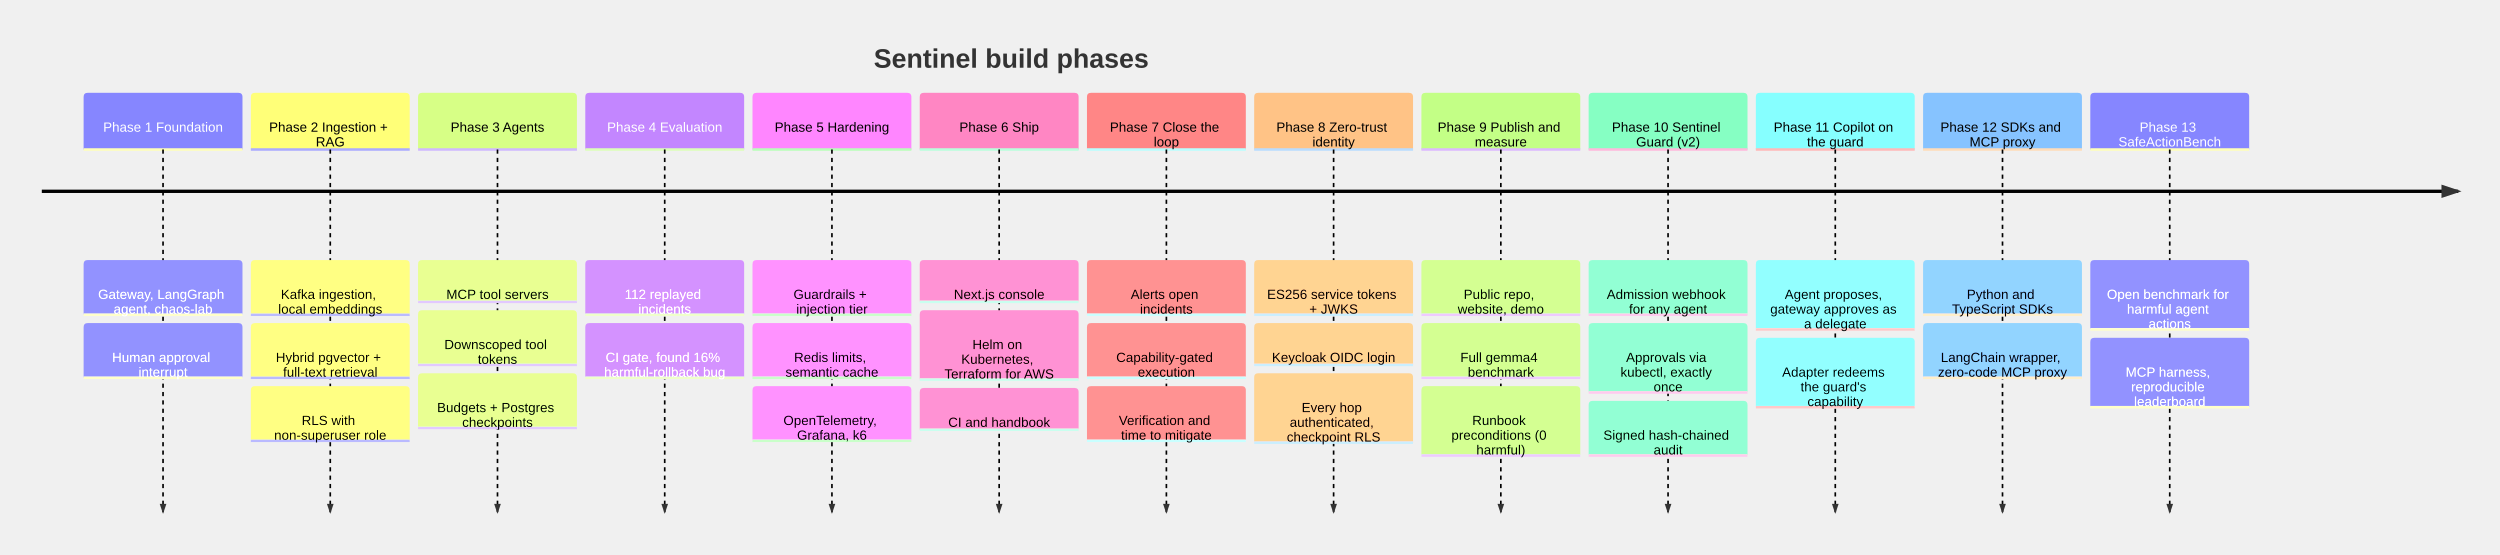
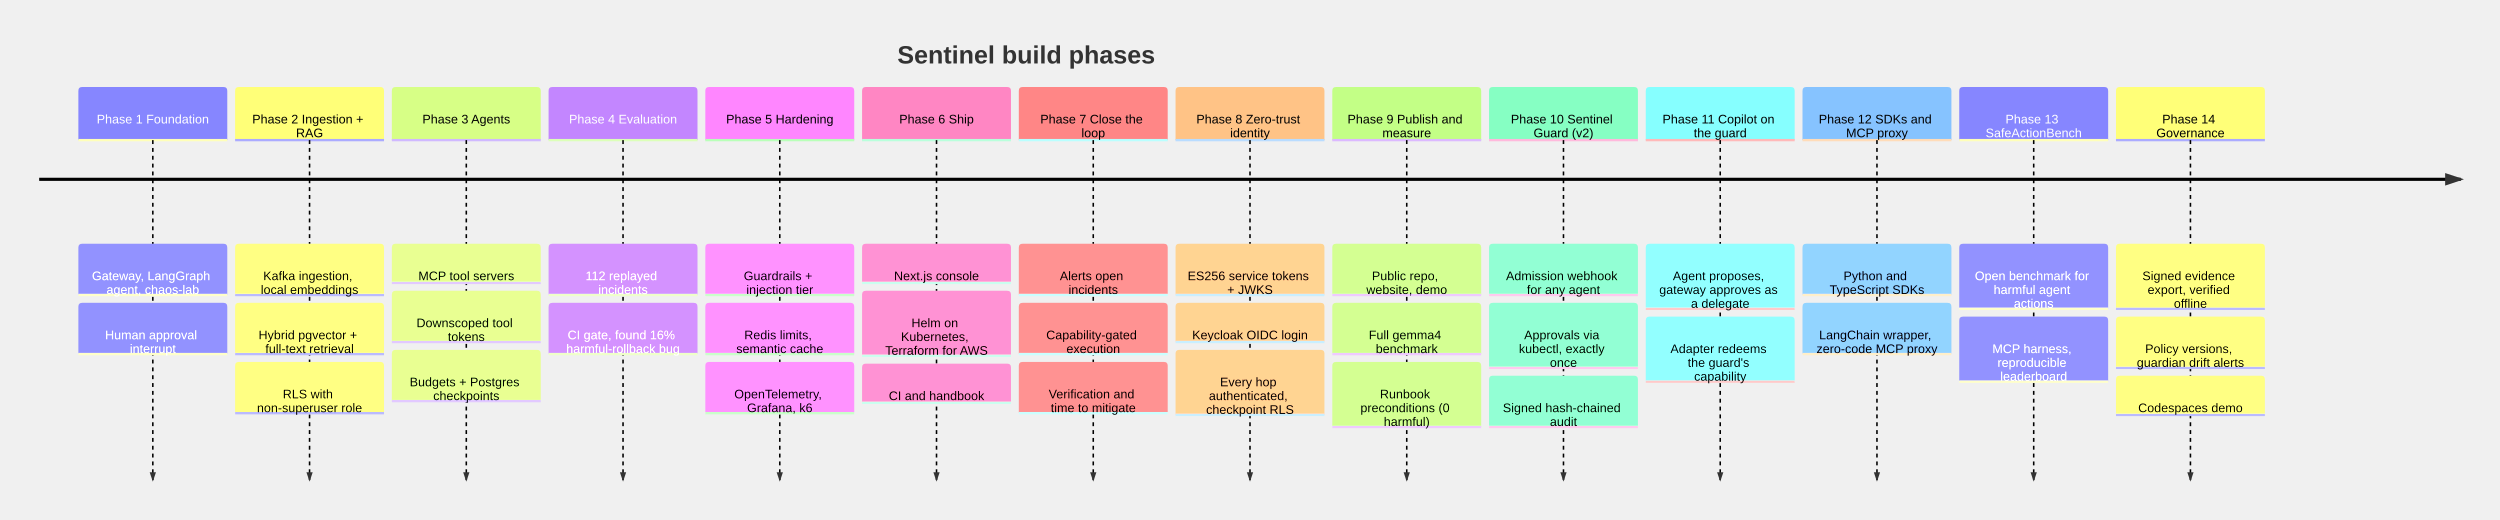
- <svg xmlns="http://www.w3.org/2000/svg" id="my-svg" width="100%" style="max-width: 2990px; background-color: white;" viewBox="100 -61 2990 662.6" role="graphics-document document" aria-roledescription="timeline">
+ <svg xmlns="http://www.w3.org/2000/svg" id="my-svg" width="100%" style="max-width: 3190px; background-color: white;" viewBox="100 -61 3190 662.6" role="graphics-document document" aria-roledescription="timeline">
  <style>#my-svg{font-family:"trebuchet ms",verdana,arial,sans-serif;font-size:16px;fill:#333;}@keyframes edge-animation-frame{from{stroke-dashoffset:0;}}@keyframes dash{to{stroke-dashoffset:0;}}#my-svg .edge-animation-slow{stroke-dasharray:9,5!important;stroke-dashoffset:900;animation:dash 50s linear infinite;stroke-linecap:round;}#my-svg .edge-animation-fast{stroke-dasharray:9,5!important;stroke-dashoffset:900;animation:dash 20s linear infinite;stroke-linecap:round;}#my-svg .error-icon{fill:#552222;}#my-svg .error-text{fill:#552222;stroke:#552222;}#my-svg .edge-thickness-normal{stroke-width:1px;}#my-svg .edge-thickness-thick{stroke-width:3.5px;}#my-svg .edge-pattern-solid{stroke-dasharray:0;}#my-svg .edge-thickness-invisible{stroke-width:0;fill:none;}#my-svg .edge-pattern-dashed{stroke-dasharray:3;}#my-svg .edge-pattern-dotted{stroke-dasharray:2;}#my-svg .marker{fill:#333333;stroke:#333333;}#my-svg .marker.cross{stroke:#333333;}#my-svg svg{font-family:"trebuchet ms",verdana,arial,sans-serif;font-size:16px;}#my-svg p{margin:0;}#my-svg .edge{stroke-width:3;}#my-svg .section--1 rect,#my-svg .section--1 path,#my-svg .section--1 circle,#my-svg .section--1 path{fill:hsl(240, 100%, 76.275%);}#my-svg .section--1 text{fill:#ffffff;}#my-svg .node-icon--1{font-size:40px;color:#ffffff;}#my-svg .section-edge--1{stroke:hsl(240, 100%, 76.275%);}#my-svg .edge-depth--1{stroke-width:17;}#my-svg .section--1 line{stroke:hsl(60, 100%, 86.275%);stroke-width:3;}#my-svg .lineWrapper line{stroke:#ffffff;}#my-svg .disabled,#my-svg .disabled circle,#my-svg .disabled text{fill:hsl(80, 100%, 96.275%);}#my-svg .disabled text{fill:#aaaa33;}#my-svg .section-0 rect,#my-svg .section-0 path,#my-svg .section-0 circle,#my-svg .section-0 path{fill:hsl(60, 100%, 73.529%);}#my-svg .section-0 text{fill:black;}#my-svg .node-icon-0{font-size:40px;color:black;}#my-svg .section-edge-0{stroke:hsl(60, 100%, 73.529%);}#my-svg .edge-depth-0{stroke-width:14;}#my-svg .section-0 line{stroke:hsl(240, 100%, 83.529%);stroke-width:3;}#my-svg .lineWrapper line{stroke:black;}#my-svg .disabled,#my-svg .disabled circle,#my-svg .disabled text{fill:hsl(80, 100%, 96.275%);}#my-svg .disabled text{fill:#aaaa33;}#my-svg .section-1 rect,#my-svg .section-1 path,#my-svg .section-1 circle,#my-svg .section-1 path{fill:hsl(80, 100%, 76.275%);}#my-svg .section-1 text{fill:black;}#my-svg .node-icon-1{font-size:40px;color:black;}#my-svg .section-edge-1{stroke:hsl(80, 100%, 76.275%);}#my-svg .edge-depth-1{stroke-width:11;}#my-svg .section-1 line{stroke:hsl(260, 100%, 86.275%);stroke-width:3;}#my-svg .lineWrapper line{stroke:black;}#my-svg .disabled,#my-svg .disabled circle,#my-svg .disabled text{fill:hsl(80, 100%, 96.275%);}#my-svg .disabled text{fill:#aaaa33;}#my-svg .section-2 rect,#my-svg .section-2 path,#my-svg .section-2 circle,#my-svg .section-2 path{fill:hsl(270, 100%, 76.275%);}#my-svg .section-2 text{fill:#ffffff;}#my-svg .node-icon-2{font-size:40px;color:#ffffff;}#my-svg .section-edge-2{stroke:hsl(270, 100%, 76.275%);}#my-svg .edge-depth-2{stroke-width:8;}#my-svg .section-2 line{stroke:hsl(90, 100%, 86.275%);stroke-width:3;}#my-svg .lineWrapper line{stroke:#ffffff;}#my-svg .disabled,#my-svg .disabled circle,#my-svg .disabled text{fill:hsl(80, 100%, 96.275%);}#my-svg .disabled text{fill:#aaaa33;}#my-svg .section-3 rect,#my-svg .section-3 path,#my-svg .section-3 circle,#my-svg .section-3 path{fill:hsl(300, 100%, 76.275%);}#my-svg .section-3 text{fill:black;}#my-svg .node-icon-3{font-size:40px;color:black;}#my-svg .section-edge-3{stroke:hsl(300, 100%, 76.275%);}#my-svg .edge-depth-3{stroke-width:5;}#my-svg .section-3 line{stroke:hsl(120, 100%, 86.275%);stroke-width:3;}#my-svg .lineWrapper line{stroke:black;}#my-svg .disabled,#my-svg .disabled circle,#my-svg .disabled text{fill:hsl(80, 100%, 96.275%);}#my-svg .disabled text{fill:#aaaa33;}#my-svg .section-4 rect,#my-svg .section-4 path,#my-svg .section-4 circle,#my-svg .section-4 path{fill:hsl(330, 100%, 76.275%);}#my-svg .section-4 text{fill:black;}#my-svg .node-icon-4{font-size:40px;color:black;}#my-svg .section-edge-4{stroke:hsl(330, 100%, 76.275%);}#my-svg .edge-depth-4{stroke-width:2;}#my-svg .section-4 line{stroke:hsl(150, 100%, 86.275%);stroke-width:3;}#my-svg .lineWrapper line{stroke:black;}#my-svg .disabled,#my-svg .disabled circle,#my-svg .disabled text{fill:hsl(80, 100%, 96.275%);}#my-svg .disabled text{fill:#aaaa33;}#my-svg .section-5 rect,#my-svg .section-5 path,#my-svg .section-5 circle,#my-svg .section-5 path{fill:hsl(0, 100%, 76.275%);}#my-svg .section-5 text{fill:black;}#my-svg .node-icon-5{font-size:40px;color:black;}#my-svg .section-edge-5{stroke:hsl(0, 100%, 76.275%);}#my-svg .edge-depth-5{stroke-width:-1;}#my-svg .section-5 line{stroke:hsl(180, 100%, 86.275%);stroke-width:3;}#my-svg .lineWrapper line{stroke:black;}#my-svg .disabled,#my-svg .disabled circle,#my-svg .disabled text{fill:hsl(80, 100%, 96.275%);}#my-svg .disabled text{fill:#aaaa33;}#my-svg .section-6 rect,#my-svg .section-6 path,#my-svg .section-6 circle,#my-svg .section-6 path{fill:hsl(30, 100%, 76.275%);}#my-svg .section-6 text{fill:black;}#my-svg .node-icon-6{font-size:40px;color:black;}#my-svg .section-edge-6{stroke:hsl(30, 100%, 76.275%);}#my-svg .edge-depth-6{stroke-width:-4;}#my-svg .section-6 line{stroke:hsl(210, 100%, 86.275%);stroke-width:3;}#my-svg .lineWrapper line{stroke:black;}#my-svg .disabled,#my-svg .disabled circle,#my-svg .disabled text{fill:hsl(80, 100%, 96.275%);}#my-svg .disabled text{fill:#aaaa33;}#my-svg .section-7 rect,#my-svg .section-7 path,#my-svg .section-7 circle,#my-svg .section-7 path{fill:hsl(90, 100%, 76.275%);}#my-svg .section-7 text{fill:black;}#my-svg .node-icon-7{font-size:40px;color:black;}#my-svg .section-edge-7{stroke:hsl(90, 100%, 76.275%);}#my-svg .edge-depth-7{stroke-width:-7;}#my-svg .section-7 line{stroke:hsl(270, 100%, 86.275%);stroke-width:3;}#my-svg .lineWrapper line{stroke:black;}#my-svg .disabled,#my-svg .disabled circle,#my-svg .disabled text{fill:hsl(80, 100%, 96.275%);}#my-svg .disabled text{fill:#aaaa33;}#my-svg .section-8 rect,#my-svg .section-8 path,#my-svg .section-8 circle,#my-svg .section-8 path{fill:hsl(150, 100%, 76.275%);}#my-svg .section-8 text{fill:black;}#my-svg .node-icon-8{font-size:40px;color:black;}#my-svg .section-edge-8{stroke:hsl(150, 100%, 76.275%);}#my-svg .edge-depth-8{stroke-width:-10;}#my-svg .section-8 line{stroke:hsl(330, 100%, 86.275%);stroke-width:3;}#my-svg .lineWrapper line{stroke:black;}#my-svg .disabled,#my-svg .disabled circle,#my-svg .disabled text{fill:hsl(80, 100%, 96.275%);}#my-svg .disabled text{fill:#aaaa33;}#my-svg .section-9 rect,#my-svg .section-9 path,#my-svg .section-9 circle,#my-svg .section-9 path{fill:hsl(180, 100%, 76.275%);}#my-svg .section-9 text{fill:black;}#my-svg .node-icon-9{font-size:40px;color:black;}#my-svg .section-edge-9{stroke:hsl(180, 100%, 76.275%);}#my-svg .edge-depth-9{stroke-width:-13;}#my-svg .section-9 line{stroke:hsl(0, 100%, 86.275%);stroke-width:3;}#my-svg .lineWrapper line{stroke:black;}#my-svg .disabled,#my-svg .disabled circle,#my-svg .disabled text{fill:hsl(80, 100%, 96.275%);}#my-svg .disabled text{fill:#aaaa33;}#my-svg .section-10 rect,#my-svg .section-10 path,#my-svg .section-10 circle,#my-svg .section-10 path{fill:hsl(210, 100%, 76.275%);}#my-svg .section-10 text{fill:black;}#my-svg .node-icon-10{font-size:40px;color:black;}#my-svg .section-edge-10{stroke:hsl(210, 100%, 76.275%);}#my-svg .edge-depth-10{stroke-width:-16;}#my-svg .section-10 line{stroke:hsl(30, 100%, 86.275%);stroke-width:3;}#my-svg .lineWrapper line{stroke:black;}#my-svg .disabled,#my-svg .disabled circle,#my-svg .disabled text{fill:hsl(80, 100%, 96.275%);}#my-svg .disabled text{fill:#aaaa33;}#my-svg .section-root rect,#my-svg .section-root path,#my-svg .section-root circle{fill:hsl(240, 100%, 46.275%);}#my-svg .section-root text{fill:#ffffff;}#my-svg .icon-container{height:100%;display:flex;justify-content:center;align-items:center;}#my-svg .edge{fill:none;}#my-svg .eventWrapper{filter:brightness(120%);}#my-svg .node .neo-node{stroke:#9370DB;}#my-svg [data-look="neo"].node rect,#my-svg [data-look="neo"].cluster rect,#my-svg [data-look="neo"].node polygon{stroke:#9370DB;filter:drop-shadow(1px 2px 2px rgba(185, 185, 185, 1));}#my-svg [data-look="neo"].swimlane.cluster rect{filter:none;}#my-svg [data-look="neo"].node path{stroke:#9370DB;stroke-width:1px;}#my-svg [data-look="neo"].node .outer-path{filter:drop-shadow(1px 2px 2px rgba(185, 185, 185, 1));}#my-svg [data-look="neo"].node .neo-line path{stroke:#9370DB;filter:none;}#my-svg [data-look="neo"].node circle{stroke:#9370DB;filter:drop-shadow(1px 2px 2px rgba(185, 185, 185, 1));}#my-svg [data-look="neo"].node circle .state-start{fill:#000000;}#my-svg [data-look="neo"].icon-shape .icon{fill:#9370DB;filter:drop-shadow(1px 2px 2px rgba(185, 185, 185, 1));}#my-svg [data-look="neo"].icon-shape .icon-neo path{stroke:#9370DB;filter:drop-shadow(1px 2px 2px rgba(185, 185, 185, 1));}#my-svg :root{--mermaid-font-family:"trebuchet ms",verdana,arial,sans-serif;}</style>
  <g />
  <g />
  <defs>
    <marker id="my-svg-arrowhead" refX="5" refY="2" markerWidth="6" markerHeight="4" orient="auto">
      <path d="M 0,0 V 4 L6,2 Z" />
    </marker>
  </defs>
  <g class="taskWrapper" transform="translate(200, 50)">
    <g class="timeline-node section--1">
      <g>
        <path id="my-svg-node-0" class="node-bkg node-undefined" d="M0 62.8 v-57.8 q0,-5,5,-5 h180 q5,0,5,5 v62.8 H0 Z" />
        <line class="node-line--1" x1="0" y1="67.8" x2="190" y2="67.8" />
      </g>
      <g transform="translate(95, 10)">
        <text dy="1em" alignment-baseline="middle" dominant-baseline="middle" text-anchor="middle">
          <tspan x="0" dy="1em">Phase   1   Foundation</tspan>
        </text>
      </g>
    </g>
  </g>
  <g class="lineWrapper">
    <line x1="295" y1="117.8" x2="295" y2="551.6" stroke-width="2" stroke="black" marker-end="url(#my-svg-arrowhead)" stroke-dasharray="5,5" />
  </g>
  <g class="eventWrapper" transform="translate(200, 250)">
    <g class="timeline-node section--1">
      <g>
        <path id="my-svg-node-1" class="node-bkg node-undefined" d="M0 60.4 v-55.4 q0,-5,5,-5 h180 q5,0,5,5 v60.4 H0 Z" />
        <line class="node-line--1" x1="0" y1="65.4" x2="190" y2="65.4" />
      </g>
      <g transform="translate(95, 10)">
        <text dy="1em" alignment-baseline="middle" dominant-baseline="middle" text-anchor="middle">
          <tspan x="0" dy="1em">Gateway,   LangGraph</tspan>
          <tspan x="0" dy="1.1em">agent,   chaos-lab</tspan>
        </text>
      </g>
    </g>
  </g>
  <g class="eventWrapper" transform="translate(200, 325.4)">
    <g class="timeline-node section--1">
      <g>
        <path id="my-svg-node-2" class="node-bkg node-undefined" d="M0 60.4 v-55.4 q0,-5,5,-5 h180 q5,0,5,5 v60.4 H0 Z" />
        <line class="node-line--1" x1="0" y1="65.4" x2="190" y2="65.4" />
      </g>
      <g transform="translate(95, 10)">
        <text dy="1em" alignment-baseline="middle" dominant-baseline="middle" text-anchor="middle">
          <tspan x="0" dy="1em">Human   approval</tspan>
          <tspan x="0" dy="1.1em">interrupt</tspan>
        </text>
      </g>
    </g>
  </g>
  <g class="taskWrapper" transform="translate(400, 50)">
    <g class="timeline-node section-0">
      <g>
        <path id="my-svg-node-3" class="node-bkg node-undefined" d="M0 62.8 v-57.8 q0,-5,5,-5 h180 q5,0,5,5 v62.8 H0 Z" />
        <line class="node-line-0" x1="0" y1="67.8" x2="190" y2="67.8" />
      </g>
      <g transform="translate(95, 10)">
        <text dy="1em" alignment-baseline="middle" dominant-baseline="middle" text-anchor="middle">
          <tspan x="0" dy="1em">Phase   2   Ingestion   +</tspan>
          <tspan x="0" dy="1.1em">RAG</tspan>
        </text>
      </g>
    </g>
  </g>
  <g class="lineWrapper">
    <line x1="495" y1="117.8" x2="495" y2="551.6" stroke-width="2" stroke="black" marker-end="url(#my-svg-arrowhead)" stroke-dasharray="5,5" />
  </g>
  <g class="eventWrapper" transform="translate(400, 250)">
    <g class="timeline-node section-0">
      <g>
        <path id="my-svg-node-4" class="node-bkg node-undefined" d="M0 60.4 v-55.4 q0,-5,5,-5 h180 q5,0,5,5 v60.4 H0 Z" />
        <line class="node-line-0" x1="0" y1="65.4" x2="190" y2="65.4" />
      </g>
      <g transform="translate(95, 10)">
        <text dy="1em" alignment-baseline="middle" dominant-baseline="middle" text-anchor="middle">
          <tspan x="0" dy="1em">Kafka   ingestion,</tspan>
          <tspan x="0" dy="1.1em">local   embeddings</tspan>
        </text>
      </g>
    </g>
  </g>
  <g class="eventWrapper" transform="translate(400, 325.4)">
    <g class="timeline-node section-0">
      <g>
        <path id="my-svg-node-5" class="node-bkg node-undefined" d="M0 60.4 v-55.4 q0,-5,5,-5 h180 q5,0,5,5 v60.4 H0 Z" />
        <line class="node-line-0" x1="0" y1="65.4" x2="190" y2="65.4" />
      </g>
      <g transform="translate(95, 10)">
        <text dy="1em" alignment-baseline="middle" dominant-baseline="middle" text-anchor="middle">
          <tspan x="0" dy="1em">Hybrid   pgvector   +</tspan>
          <tspan x="0" dy="1.1em">full-text   retrieval</tspan>
        </text>
      </g>
    </g>
  </g>
  <g class="eventWrapper" transform="translate(400, 400.8)">
    <g class="timeline-node section-0">
      <g>
        <path id="my-svg-node-6" class="node-bkg node-undefined" d="M0 60.4 v-55.4 q0,-5,5,-5 h180 q5,0,5,5 v60.4 H0 Z" />
        <line class="node-line-0" x1="0" y1="65.4" x2="190" y2="65.4" />
      </g>
      <g transform="translate(95, 10)">
        <text dy="1em" alignment-baseline="middle" dominant-baseline="middle" text-anchor="middle">
          <tspan x="0" dy="1em">RLS   with</tspan>
          <tspan x="0" dy="1.1em">non-superuser   role</tspan>
        </text>
      </g>
    </g>
  </g>
  <g class="taskWrapper" transform="translate(600, 50)">
    <g class="timeline-node section-1">
      <g>
        <path id="my-svg-node-7" class="node-bkg node-undefined" d="M0 62.8 v-57.8 q0,-5,5,-5 h180 q5,0,5,5 v62.8 H0 Z" />
        <line class="node-line-1" x1="0" y1="67.8" x2="190" y2="67.8" />
      </g>
      <g transform="translate(95, 10)">
        <text dy="1em" alignment-baseline="middle" dominant-baseline="middle" text-anchor="middle">
          <tspan x="0" dy="1em">Phase   3   Agents</tspan>
        </text>
      </g>
    </g>
  </g>
  <g class="lineWrapper">
    <line x1="695" y1="117.8" x2="695" y2="551.6" stroke-width="2" stroke="black" marker-end="url(#my-svg-arrowhead)" stroke-dasharray="5,5" />
  </g>
  <g class="eventWrapper" transform="translate(600, 250)">
    <g class="timeline-node section-1">
      <g>
        <path id="my-svg-node-8" class="node-bkg node-undefined" d="M0 45 v-40 q0,-5,5,-5 h180 q5,0,5,5 v45 H0 Z" />
        <line class="node-line-1" x1="0" y1="50" x2="190" y2="50" />
      </g>
      <g transform="translate(95, 10)">
        <text dy="1em" alignment-baseline="middle" dominant-baseline="middle" text-anchor="middle">
          <tspan x="0" dy="1em">MCP   tool   servers</tspan>
        </text>
      </g>
    </g>
  </g>
  <g class="eventWrapper" transform="translate(600, 310)">
    <g class="timeline-node section-1">
      <g>
        <path id="my-svg-node-9" class="node-bkg node-undefined" d="M0 60.4 v-55.4 q0,-5,5,-5 h180 q5,0,5,5 v60.4 H0 Z" />
        <line class="node-line-1" x1="0" y1="65.4" x2="190" y2="65.4" />
      </g>
      <g transform="translate(95, 10)">
        <text dy="1em" alignment-baseline="middle" dominant-baseline="middle" text-anchor="middle">
          <tspan x="0" dy="1em">Downscoped   tool</tspan>
          <tspan x="0" dy="1.1em">tokens</tspan>
        </text>
      </g>
    </g>
  </g>
  <g class="eventWrapper" transform="translate(600, 385.4)">
    <g class="timeline-node section-1">
      <g>
        <path id="my-svg-node-10" class="node-bkg node-undefined" d="M0 60.4 v-55.4 q0,-5,5,-5 h180 q5,0,5,5 v60.4 H0 Z" />
        <line class="node-line-1" x1="0" y1="65.4" x2="190" y2="65.4" />
      </g>
      <g transform="translate(95, 10)">
        <text dy="1em" alignment-baseline="middle" dominant-baseline="middle" text-anchor="middle">
          <tspan x="0" dy="1em">Budgets   +   Postgres</tspan>
          <tspan x="0" dy="1.1em">checkpoints</tspan>
        </text>
      </g>
    </g>
  </g>
  <g class="taskWrapper" transform="translate(800, 50)">
    <g class="timeline-node section-2">
      <g>
        <path id="my-svg-node-11" class="node-bkg node-undefined" d="M0 62.8 v-57.8 q0,-5,5,-5 h180 q5,0,5,5 v62.8 H0 Z" />
        <line class="node-line-2" x1="0" y1="67.8" x2="190" y2="67.8" />
      </g>
      <g transform="translate(95, 10)">
        <text dy="1em" alignment-baseline="middle" dominant-baseline="middle" text-anchor="middle">
          <tspan x="0" dy="1em">Phase   4   Evaluation</tspan>
        </text>
      </g>
    </g>
  </g>
  <g class="lineWrapper">
    <line x1="895" y1="117.8" x2="895" y2="551.6" stroke-width="2" stroke="black" marker-end="url(#my-svg-arrowhead)" stroke-dasharray="5,5" />
  </g>
  <g class="eventWrapper" transform="translate(800, 250)">
    <g class="timeline-node section-2">
      <g>
        <path id="my-svg-node-12" class="node-bkg node-undefined" d="M0 60.4 v-55.4 q0,-5,5,-5 h180 q5,0,5,5 v60.4 H0 Z" />
        <line class="node-line-2" x1="0" y1="65.4" x2="190" y2="65.4" />
      </g>
      <g transform="translate(95, 10)">
        <text dy="1em" alignment-baseline="middle" dominant-baseline="middle" text-anchor="middle">
          <tspan x="0" dy="1em">112   replayed</tspan>
          <tspan x="0" dy="1.1em">incidents</tspan>
        </text>
      </g>
    </g>
  </g>
  <g class="eventWrapper" transform="translate(800, 325.4)">
    <g class="timeline-node section-2">
      <g>
        <path id="my-svg-node-13" class="node-bkg node-undefined" d="M0 60.4 v-55.4 q0,-5,5,-5 h180 q5,0,5,5 v60.4 H0 Z" />
        <line class="node-line-2" x1="0" y1="65.4" x2="190" y2="65.4" />
      </g>
      <g transform="translate(95, 10)">
        <text dy="1em" alignment-baseline="middle" dominant-baseline="middle" text-anchor="middle">
          <tspan x="0" dy="1em">CI   gate,   found   16%</tspan>
          <tspan x="0" dy="1.1em">harmful-rollback   bug</tspan>
        </text>
      </g>
    </g>
  </g>
  <g class="taskWrapper" transform="translate(1000, 50)">
    <g class="timeline-node section-3">
      <g>
        <path id="my-svg-node-14" class="node-bkg node-undefined" d="M0 62.8 v-57.8 q0,-5,5,-5 h180 q5,0,5,5 v62.8 H0 Z" />
        <line class="node-line-3" x1="0" y1="67.8" x2="190" y2="67.8" />
      </g>
      <g transform="translate(95, 10)">
        <text dy="1em" alignment-baseline="middle" dominant-baseline="middle" text-anchor="middle">
          <tspan x="0" dy="1em">Phase   5   Hardening</tspan>
        </text>
      </g>
    </g>
  </g>
  <g class="lineWrapper">
    <line x1="1095" y1="117.8" x2="1095" y2="551.6" stroke-width="2" stroke="black" marker-end="url(#my-svg-arrowhead)" stroke-dasharray="5,5" />
  </g>
  <g class="eventWrapper" transform="translate(1000, 250)">
    <g class="timeline-node section-3">
      <g>
        <path id="my-svg-node-15" class="node-bkg node-undefined" d="M0 60.4 v-55.4 q0,-5,5,-5 h180 q5,0,5,5 v60.4 H0 Z" />
        <line class="node-line-3" x1="0" y1="65.4" x2="190" y2="65.4" />
      </g>
      <g transform="translate(95, 10)">
        <text dy="1em" alignment-baseline="middle" dominant-baseline="middle" text-anchor="middle">
          <tspan x="0" dy="1em">Guardrails   +</tspan>
          <tspan x="0" dy="1.1em">injection   tier</tspan>
        </text>
      </g>
    </g>
  </g>
  <g class="eventWrapper" transform="translate(1000, 325.4)">
    <g class="timeline-node section-3">
      <g>
        <path id="my-svg-node-16" class="node-bkg node-undefined" d="M0 60.4 v-55.4 q0,-5,5,-5 h180 q5,0,5,5 v60.4 H0 Z" />
        <line class="node-line-3" x1="0" y1="65.4" x2="190" y2="65.4" />
      </g>
      <g transform="translate(95, 10)">
        <text dy="1em" alignment-baseline="middle" dominant-baseline="middle" text-anchor="middle">
          <tspan x="0" dy="1em">Redis   limits,</tspan>
          <tspan x="0" dy="1.1em">semantic   cache</tspan>
        </text>
      </g>
    </g>
  </g>
  <g class="eventWrapper" transform="translate(1000, 400.8)">
    <g class="timeline-node section-3">
      <g>
        <path id="my-svg-node-17" class="node-bkg node-undefined" d="M0 60.4 v-55.4 q0,-5,5,-5 h180 q5,0,5,5 v60.4 H0 Z" />
        <line class="node-line-3" x1="0" y1="65.4" x2="190" y2="65.4" />
      </g>
      <g transform="translate(95, 10)">
        <text dy="1em" alignment-baseline="middle" dominant-baseline="middle" text-anchor="middle">
          <tspan x="0" dy="1em">OpenTelemetry,</tspan>
          <tspan x="0" dy="1.1em">Grafana,   k6</tspan>
        </text>
      </g>
    </g>
  </g>
  <g class="taskWrapper" transform="translate(1200, 50)">
    <g class="timeline-node section-4">
      <g>
        <path id="my-svg-node-18" class="node-bkg node-undefined" d="M0 62.8 v-57.8 q0,-5,5,-5 h180 q5,0,5,5 v62.8 H0 Z" />
        <line class="node-line-4" x1="0" y1="67.8" x2="190" y2="67.8" />
      </g>
      <g transform="translate(95, 10)">
        <text dy="1em" alignment-baseline="middle" dominant-baseline="middle" text-anchor="middle">
          <tspan x="0" dy="1em">Phase   6   Ship</tspan>
        </text>
      </g>
    </g>
  </g>
  <g class="lineWrapper">
    <line x1="1295" y1="117.8" x2="1295" y2="551.6" stroke-width="2" stroke="black" marker-end="url(#my-svg-arrowhead)" stroke-dasharray="5,5" />
  </g>
  <g class="eventWrapper" transform="translate(1200, 250)">
    <g class="timeline-node section-4">
      <g>
        <path id="my-svg-node-19" class="node-bkg node-undefined" d="M0 45 v-40 q0,-5,5,-5 h180 q5,0,5,5 v45 H0 Z" />
        <line class="node-line-4" x1="0" y1="50" x2="190" y2="50" />
      </g>
      <g transform="translate(95, 10)">
        <text dy="1em" alignment-baseline="middle" dominant-baseline="middle" text-anchor="middle">
          <tspan x="0" dy="1em">Next.js   console</tspan>
        </text>
      </g>
    </g>
  </g>
  <g class="eventWrapper" transform="translate(1200, 310)">
    <g class="timeline-node section-4">
      <g>
        <path id="my-svg-node-20" class="node-bkg node-undefined" d="M0 78 v-73 q0,-5,5,-5 h180 q5,0,5,5 v78 H0 Z" />
        <line class="node-line-4" x1="0" y1="83" x2="190" y2="83" />
      </g>
      <g transform="translate(95, 10)">
        <text dy="1em" alignment-baseline="middle" dominant-baseline="middle" text-anchor="middle">
          <tspan x="0" dy="1em">Helm   on</tspan>
          <tspan x="0" dy="1.1em">Kubernetes,</tspan>
          <tspan x="0" dy="1.1em">Terraform   for   AWS</tspan>
        </text>
      </g>
    </g>
  </g>
  <g class="eventWrapper" transform="translate(1200, 403)">
    <g class="timeline-node section-4">
      <g>
        <path id="my-svg-node-21" class="node-bkg node-undefined" d="M0 45 v-40 q0,-5,5,-5 h180 q5,0,5,5 v45 H0 Z" />
        <line class="node-line-4" x1="0" y1="50" x2="190" y2="50" />
      </g>
      <g transform="translate(95, 10)">
        <text dy="1em" alignment-baseline="middle" dominant-baseline="middle" text-anchor="middle">
          <tspan x="0" dy="1em">CI   and   handbook</tspan>
        </text>
      </g>
    </g>
  </g>
  <g class="taskWrapper" transform="translate(1400, 50)">
    <g class="timeline-node section-5">
      <g>
        <path id="my-svg-node-22" class="node-bkg node-undefined" d="M0 62.8 v-57.8 q0,-5,5,-5 h180 q5,0,5,5 v62.8 H0 Z" />
        <line class="node-line-5" x1="0" y1="67.8" x2="190" y2="67.8" />
      </g>
      <g transform="translate(95, 10)">
        <text dy="1em" alignment-baseline="middle" dominant-baseline="middle" text-anchor="middle">
          <tspan x="0" dy="1em">Phase   7   Close   the</tspan>
          <tspan x="0" dy="1.1em">loop</tspan>
        </text>
      </g>
    </g>
  </g>
  <g class="lineWrapper">
    <line x1="1495" y1="117.8" x2="1495" y2="551.6" stroke-width="2" stroke="black" marker-end="url(#my-svg-arrowhead)" stroke-dasharray="5,5" />
  </g>
  <g class="eventWrapper" transform="translate(1400, 250)">
    <g class="timeline-node section-5">
      <g>
        <path id="my-svg-node-23" class="node-bkg node-undefined" d="M0 60.4 v-55.4 q0,-5,5,-5 h180 q5,0,5,5 v60.4 H0 Z" />
        <line class="node-line-5" x1="0" y1="65.4" x2="190" y2="65.4" />
      </g>
      <g transform="translate(95, 10)">
        <text dy="1em" alignment-baseline="middle" dominant-baseline="middle" text-anchor="middle">
          <tspan x="0" dy="1em">Alerts   open</tspan>
          <tspan x="0" dy="1.1em">incidents</tspan>
        </text>
      </g>
    </g>
  </g>
  <g class="eventWrapper" transform="translate(1400, 325.4)">
    <g class="timeline-node section-5">
      <g>
        <path id="my-svg-node-24" class="node-bkg node-undefined" d="M0 60.4 v-55.4 q0,-5,5,-5 h180 q5,0,5,5 v60.4 H0 Z" />
        <line class="node-line-5" x1="0" y1="65.4" x2="190" y2="65.4" />
      </g>
      <g transform="translate(95, 10)">
        <text dy="1em" alignment-baseline="middle" dominant-baseline="middle" text-anchor="middle">
          <tspan x="0" dy="1em">Capability-gated</tspan>
          <tspan x="0" dy="1.1em">execution</tspan>
        </text>
      </g>
    </g>
  </g>
  <g class="eventWrapper" transform="translate(1400, 400.8)">
    <g class="timeline-node section-5">
      <g>
        <path id="my-svg-node-25" class="node-bkg node-undefined" d="M0 60.4 v-55.4 q0,-5,5,-5 h180 q5,0,5,5 v60.4 H0 Z" />
        <line class="node-line-5" x1="0" y1="65.4" x2="190" y2="65.4" />
      </g>
      <g transform="translate(95, 10)">
        <text dy="1em" alignment-baseline="middle" dominant-baseline="middle" text-anchor="middle">
          <tspan x="0" dy="1em">Verification   and</tspan>
          <tspan x="0" dy="1.1em">time   to   mitigate</tspan>
        </text>
      </g>
    </g>
  </g>
  <g class="taskWrapper" transform="translate(1600, 50)">
    <g class="timeline-node section-6">
      <g>
        <path id="my-svg-node-26" class="node-bkg node-undefined" d="M0 62.8 v-57.8 q0,-5,5,-5 h180 q5,0,5,5 v62.8 H0 Z" />
        <line class="node-line-6" x1="0" y1="67.8" x2="190" y2="67.8" />
      </g>
      <g transform="translate(95, 10)">
        <text dy="1em" alignment-baseline="middle" dominant-baseline="middle" text-anchor="middle">
          <tspan x="0" dy="1em">Phase   8   Zero-trust</tspan>
          <tspan x="0" dy="1.1em">identity</tspan>
        </text>
      </g>
    </g>
  </g>
  <g class="lineWrapper">
    <line x1="1695" y1="117.8" x2="1695" y2="551.6" stroke-width="2" stroke="black" marker-end="url(#my-svg-arrowhead)" stroke-dasharray="5,5" />
  </g>
  <g class="eventWrapper" transform="translate(1600, 250)">
    <g class="timeline-node section-6">
      <g>
        <path id="my-svg-node-27" class="node-bkg node-undefined" d="M0 60.4 v-55.4 q0,-5,5,-5 h180 q5,0,5,5 v60.4 H0 Z" />
        <line class="node-line-6" x1="0" y1="65.4" x2="190" y2="65.4" />
      </g>
      <g transform="translate(95, 10)">
        <text dy="1em" alignment-baseline="middle" dominant-baseline="middle" text-anchor="middle">
          <tspan x="0" dy="1em">ES256   service   tokens</tspan>
          <tspan x="0" dy="1.1em">+   JWKS</tspan>
        </text>
      </g>
    </g>
  </g>
  <g class="eventWrapper" transform="translate(1600, 325.4)">
    <g class="timeline-node section-6">
      <g>
        <path id="my-svg-node-28" class="node-bkg node-undefined" d="M0 45 v-40 q0,-5,5,-5 h180 q5,0,5,5 v45 H0 Z" />
        <line class="node-line-6" x1="0" y1="50" x2="190" y2="50" />
      </g>
      <g transform="translate(95, 10)">
        <text dy="1em" alignment-baseline="middle" dominant-baseline="middle" text-anchor="middle">
          <tspan x="0" dy="1em">Keycloak   OIDC   login</tspan>
        </text>
      </g>
    </g>
  </g>
  <g class="eventWrapper" transform="translate(1600, 385.4)">
    <g class="timeline-node section-6">
      <g>
        <path id="my-svg-node-29" class="node-bkg node-undefined" d="M0 78 v-73 q0,-5,5,-5 h180 q5,0,5,5 v78 H0 Z" />
        <line class="node-line-6" x1="0" y1="83" x2="190" y2="83" />
      </g>
      <g transform="translate(95, 10)">
        <text dy="1em" alignment-baseline="middle" dominant-baseline="middle" text-anchor="middle">
          <tspan x="0" dy="1em">Every   hop</tspan>
          <tspan x="0" dy="1.1em">authenticated,</tspan>
          <tspan x="0" dy="1.1em">checkpoint   RLS</tspan>
        </text>
      </g>
    </g>
  </g>
  <g class="taskWrapper" transform="translate(1800, 50)">
    <g class="timeline-node section-7">
      <g>
        <path id="my-svg-node-30" class="node-bkg node-undefined" d="M0 62.8 v-57.8 q0,-5,5,-5 h180 q5,0,5,5 v62.8 H0 Z" />
        <line class="node-line-7" x1="0" y1="67.8" x2="190" y2="67.8" />
      </g>
      <g transform="translate(95, 10)">
        <text dy="1em" alignment-baseline="middle" dominant-baseline="middle" text-anchor="middle">
          <tspan x="0" dy="1em">Phase   9   Publish   and</tspan>
          <tspan x="0" dy="1.1em">measure</tspan>
        </text>
      </g>
    </g>
  </g>
  <g class="lineWrapper">
    <line x1="1895" y1="117.8" x2="1895" y2="551.6" stroke-width="2" stroke="black" marker-end="url(#my-svg-arrowhead)" stroke-dasharray="5,5" />
  </g>
  <g class="eventWrapper" transform="translate(1800, 250)">
    <g class="timeline-node section-7">
      <g>
        <path id="my-svg-node-31" class="node-bkg node-undefined" d="M0 60.4 v-55.4 q0,-5,5,-5 h180 q5,0,5,5 v60.4 H0 Z" />
        <line class="node-line-7" x1="0" y1="65.4" x2="190" y2="65.4" />
      </g>
      <g transform="translate(95, 10)">
        <text dy="1em" alignment-baseline="middle" dominant-baseline="middle" text-anchor="middle">
          <tspan x="0" dy="1em">Public   repo,</tspan>
          <tspan x="0" dy="1.1em">website,   demo</tspan>
        </text>
      </g>
    </g>
  </g>
  <g class="eventWrapper" transform="translate(1800, 325.4)">
    <g class="timeline-node section-7">
      <g>
        <path id="my-svg-node-32" class="node-bkg node-undefined" d="M0 60.4 v-55.4 q0,-5,5,-5 h180 q5,0,5,5 v60.4 H0 Z" />
        <line class="node-line-7" x1="0" y1="65.4" x2="190" y2="65.4" />
      </g>
      <g transform="translate(95, 10)">
        <text dy="1em" alignment-baseline="middle" dominant-baseline="middle" text-anchor="middle">
          <tspan x="0" dy="1em">Full   gemma4</tspan>
          <tspan x="0" dy="1.1em">benchmark</tspan>
        </text>
      </g>
    </g>
  </g>
  <g class="eventWrapper" transform="translate(1800, 400.8)">
    <g class="timeline-node section-7">
      <g>
        <path id="my-svg-node-33" class="node-bkg node-undefined" d="M0 78 v-73 q0,-5,5,-5 h180 q5,0,5,5 v78 H0 Z" />
        <line class="node-line-7" x1="0" y1="83" x2="190" y2="83" />
      </g>
      <g transform="translate(95, 10)">
        <text dy="1em" alignment-baseline="middle" dominant-baseline="middle" text-anchor="middle">
          <tspan x="0" dy="1em">Runbook</tspan>
          <tspan x="0" dy="1.1em">preconditions   (0</tspan>
          <tspan x="0" dy="1.1em">harmful)</tspan>
        </text>
      </g>
    </g>
  </g>
  <g class="taskWrapper" transform="translate(2000, 50)">
    <g class="timeline-node section-8">
      <g>
        <path id="my-svg-node-34" class="node-bkg node-undefined" d="M0 62.8 v-57.8 q0,-5,5,-5 h180 q5,0,5,5 v62.8 H0 Z" />
        <line class="node-line-8" x1="0" y1="67.8" x2="190" y2="67.8" />
      </g>
      <g transform="translate(95, 10)">
        <text dy="1em" alignment-baseline="middle" dominant-baseline="middle" text-anchor="middle">
          <tspan x="0" dy="1em">Phase   10   Sentinel</tspan>
          <tspan x="0" dy="1.1em">Guard   (v2)</tspan>
        </text>
      </g>
    </g>
  </g>
  <g class="lineWrapper">
    <line x1="2095" y1="117.8" x2="2095" y2="551.6" stroke-width="2" stroke="black" marker-end="url(#my-svg-arrowhead)" stroke-dasharray="5,5" />
  </g>
  <g class="eventWrapper" transform="translate(2000, 250)">
    <g class="timeline-node section-8">
      <g>
        <path id="my-svg-node-35" class="node-bkg node-undefined" d="M0 60.4 v-55.4 q0,-5,5,-5 h180 q5,0,5,5 v60.4 H0 Z" />
        <line class="node-line-8" x1="0" y1="65.4" x2="190" y2="65.4" />
      </g>
      <g transform="translate(95, 10)">
        <text dy="1em" alignment-baseline="middle" dominant-baseline="middle" text-anchor="middle">
          <tspan x="0" dy="1em">Admission   webhook</tspan>
          <tspan x="0" dy="1.1em">for   any   agent</tspan>
        </text>
      </g>
    </g>
  </g>
  <g class="eventWrapper" transform="translate(2000, 325.4)">
    <g class="timeline-node section-8">
      <g>
        <path id="my-svg-node-36" class="node-bkg node-undefined" d="M0 78 v-73 q0,-5,5,-5 h180 q5,0,5,5 v78 H0 Z" />
        <line class="node-line-8" x1="0" y1="83" x2="190" y2="83" />
      </g>
      <g transform="translate(95, 10)">
        <text dy="1em" alignment-baseline="middle" dominant-baseline="middle" text-anchor="middle">
          <tspan x="0" dy="1em">Approvals   via</tspan>
          <tspan x="0" dy="1.1em">kubectl,   exactly</tspan>
          <tspan x="0" dy="1.1em">once</tspan>
        </text>
      </g>
    </g>
  </g>
  <g class="eventWrapper" transform="translate(2000, 418.4)">
    <g class="timeline-node section-8">
      <g>
        <path id="my-svg-node-37" class="node-bkg node-undefined" d="M0 60.4 v-55.4 q0,-5,5,-5 h180 q5,0,5,5 v60.4 H0 Z" />
        <line class="node-line-8" x1="0" y1="65.4" x2="190" y2="65.4" />
      </g>
      <g transform="translate(95, 10)">
        <text dy="1em" alignment-baseline="middle" dominant-baseline="middle" text-anchor="middle">
          <tspan x="0" dy="1em">Signed   hash-chained</tspan>
          <tspan x="0" dy="1.1em">audit</tspan>
        </text>
      </g>
    </g>
  </g>
  <g class="taskWrapper" transform="translate(2200, 50)">
    <g class="timeline-node section-9">
      <g>
        <path id="my-svg-node-38" class="node-bkg node-undefined" d="M0 62.8 v-57.8 q0,-5,5,-5 h180 q5,0,5,5 v62.8 H0 Z" />
        <line class="node-line-9" x1="0" y1="67.8" x2="190" y2="67.8" />
      </g>
      <g transform="translate(95, 10)">
        <text dy="1em" alignment-baseline="middle" dominant-baseline="middle" text-anchor="middle">
          <tspan x="0" dy="1em">Phase   11   Copilot   on</tspan>
          <tspan x="0" dy="1.1em">the   guard</tspan>
        </text>
      </g>
    </g>
  </g>
  <g class="lineWrapper">
    <line x1="2295" y1="117.8" x2="2295" y2="551.6" stroke-width="2" stroke="black" marker-end="url(#my-svg-arrowhead)" stroke-dasharray="5,5" />
  </g>
  <g class="eventWrapper" transform="translate(2200, 250)">
    <g class="timeline-node section-9">
      <g>
        <path id="my-svg-node-39" class="node-bkg node-undefined" d="M0 78 v-73 q0,-5,5,-5 h180 q5,0,5,5 v78 H0 Z" />
        <line class="node-line-9" x1="0" y1="83" x2="190" y2="83" />
      </g>
      <g transform="translate(95, 10)">
        <text dy="1em" alignment-baseline="middle" dominant-baseline="middle" text-anchor="middle">
          <tspan x="0" dy="1em">Agent   proposes,</tspan>
          <tspan x="0" dy="1.1em">gateway   approves   as</tspan>
          <tspan x="0" dy="1.1em">a   delegate</tspan>
        </text>
      </g>
    </g>
  </g>
  <g class="eventWrapper" transform="translate(2200, 343)">
    <g class="timeline-node section-9">
      <g>
        <path id="my-svg-node-40" class="node-bkg node-undefined" d="M0 78 v-73 q0,-5,5,-5 h180 q5,0,5,5 v78 H0 Z" />
        <line class="node-line-9" x1="0" y1="83" x2="190" y2="83" />
      </g>
      <g transform="translate(95, 10)">
        <text dy="1em" alignment-baseline="middle" dominant-baseline="middle" text-anchor="middle">
          <tspan x="0" dy="1em">Adapter   redeems</tspan>
          <tspan x="0" dy="1.1em">the   guard's</tspan>
          <tspan x="0" dy="1.1em">capability</tspan>
        </text>
      </g>
    </g>
  </g>
  <g class="taskWrapper" transform="translate(2400, 50)">
    <g class="timeline-node section-10">
      <g>
        <path id="my-svg-node-41" class="node-bkg node-undefined" d="M0 62.8 v-57.8 q0,-5,5,-5 h180 q5,0,5,5 v62.8 H0 Z" />
        <line class="node-line-10" x1="0" y1="67.8" x2="190" y2="67.8" />
      </g>
      <g transform="translate(95, 10)">
        <text dy="1em" alignment-baseline="middle" dominant-baseline="middle" text-anchor="middle">
          <tspan x="0" dy="1em">Phase   12   SDKs   and</tspan>
          <tspan x="0" dy="1.1em">MCP   proxy</tspan>
        </text>
      </g>
    </g>
  </g>
  <g class="lineWrapper">
    <line x1="2495" y1="117.8" x2="2495" y2="551.6" stroke-width="2" stroke="black" marker-end="url(#my-svg-arrowhead)" stroke-dasharray="5,5" />
  </g>
  <g class="eventWrapper" transform="translate(2400, 250)">
    <g class="timeline-node section-10">
      <g>
        <path id="my-svg-node-42" class="node-bkg node-undefined" d="M0 60.4 v-55.4 q0,-5,5,-5 h180 q5,0,5,5 v60.4 H0 Z" />
        <line class="node-line-10" x1="0" y1="65.4" x2="190" y2="65.4" />
      </g>
      <g transform="translate(95, 10)">
        <text dy="1em" alignment-baseline="middle" dominant-baseline="middle" text-anchor="middle">
          <tspan x="0" dy="1em">Python   and</tspan>
          <tspan x="0" dy="1.1em">TypeScript   SDKs</tspan>
        </text>
      </g>
    </g>
  </g>
  <g class="eventWrapper" transform="translate(2400, 325.4)">
    <g class="timeline-node section-10">
      <g>
        <path id="my-svg-node-43" class="node-bkg node-undefined" d="M0 60.4 v-55.4 q0,-5,5,-5 h180 q5,0,5,5 v60.4 H0 Z" />
        <line class="node-line-10" x1="0" y1="65.4" x2="190" y2="65.4" />
      </g>
      <g transform="translate(95, 10)">
        <text dy="1em" alignment-baseline="middle" dominant-baseline="middle" text-anchor="middle">
          <tspan x="0" dy="1em">LangChain   wrapper,</tspan>
          <tspan x="0" dy="1.1em">zero-code   MCP   proxy</tspan>
        </text>
      </g>
    </g>
  </g>
  <g class="taskWrapper" transform="translate(2600, 50)">
    <g class="timeline-node section--1">
      <g>
        <path id="my-svg-node-44" class="node-bkg node-undefined" d="M0 62.8 v-57.8 q0,-5,5,-5 h180 q5,0,5,5 v62.8 H0 Z" />
        <line class="node-line--1" x1="0" y1="67.8" x2="190" y2="67.8" />
      </g>
      <g transform="translate(95, 10)">
        <text dy="1em" alignment-baseline="middle" dominant-baseline="middle" text-anchor="middle">
          <tspan x="0" dy="1em">Phase   13</tspan>
          <tspan x="0" dy="1.1em">SafeActionBench</tspan>
        </text>
      </g>
    </g>
  </g>
  <g class="lineWrapper">
    <line x1="2695" y1="117.8" x2="2695" y2="551.6" stroke-width="2" stroke="black" marker-end="url(#my-svg-arrowhead)" stroke-dasharray="5,5" />
  </g>
  <g class="eventWrapper" transform="translate(2600, 250)">
    <g class="timeline-node section--1">
      <g>
        <path id="my-svg-node-45" class="node-bkg node-undefined" d="M0 78 v-73 q0,-5,5,-5 h180 q5,0,5,5 v78 H0 Z" />
        <line class="node-line--1" x1="0" y1="83" x2="190" y2="83" />
      </g>
      <g transform="translate(95, 10)">
        <text dy="1em" alignment-baseline="middle" dominant-baseline="middle" text-anchor="middle">
          <tspan x="0" dy="1em">Open   benchmark   for</tspan>
          <tspan x="0" dy="1.1em">harmful   agent</tspan>
          <tspan x="0" dy="1.1em">actions</tspan>
        </text>
      </g>
    </g>
  </g>
  <g class="eventWrapper" transform="translate(2600, 343)">
    <g class="timeline-node section--1">
      <g>
        <path id="my-svg-node-46" class="node-bkg node-undefined" d="M0 78 v-73 q0,-5,5,-5 h180 q5,0,5,5 v78 H0 Z" />
        <line class="node-line--1" x1="0" y1="83" x2="190" y2="83" />
      </g>
      <g transform="translate(95, 10)">
        <text dy="1em" alignment-baseline="middle" dominant-baseline="middle" text-anchor="middle">
          <tspan x="0" dy="1em">MCP   harness,</tspan>
          <tspan x="0" dy="1.1em">reproducible</tspan>
          <tspan x="0" dy="1.1em">leaderboard</tspan>
        </text>
      </g>
    </g>
  </g>
-   <text x="1145" font-size="4ex" font-weight="bold" y="20">Sentinel build phases</text>
-   <g class="lineWrapper">
-     <line x1="150" y1="167.8" x2="3040" y2="167.8" stroke-width="4" stroke="black" marker-end="url(#my-svg-arrowhead)" />
+   <g class="taskWrapper" transform="translate(2800, 50)">
+     <g class="timeline-node section-0">
+       <g>
+         <path id="my-svg-node-47" class="node-bkg node-undefined" d="M0 62.8 v-57.8 q0,-5,5,-5 h180 q5,0,5,5 v62.8 H0 Z" />
+         <line class="node-line-0" x1="0" y1="67.8" x2="190" y2="67.8" />
+       </g>
+       <g transform="translate(95, 10)">
+         <text dy="1em" alignment-baseline="middle" dominant-baseline="middle" text-anchor="middle">
+           <tspan x="0" dy="1em">Phase   14</tspan>
+           <tspan x="0" dy="1.1em">Governance</tspan>
+         </text>
+       </g>
+     </g>
+   </g>
+   <g class="lineWrapper">
+     <line x1="2895" y1="117.8" x2="2895" y2="551.6" stroke-width="2" stroke="black" marker-end="url(#my-svg-arrowhead)" stroke-dasharray="5,5" />
+   </g>
+   <g class="eventWrapper" transform="translate(2800, 250)">
+     <g class="timeline-node section-0">
+       <g>
+         <path id="my-svg-node-48" class="node-bkg node-undefined" d="M0 78 v-73 q0,-5,5,-5 h180 q5,0,5,5 v78 H0 Z" />
+         <line class="node-line-0" x1="0" y1="83" x2="190" y2="83" />
+       </g>
+       <g transform="translate(95, 10)">
+         <text dy="1em" alignment-baseline="middle" dominant-baseline="middle" text-anchor="middle">
+           <tspan x="0" dy="1em">Signed   evidence</tspan>
+           <tspan x="0" dy="1.1em">export,   verified</tspan>
+           <tspan x="0" dy="1.1em">offline</tspan>
+         </text>
+       </g>
+     </g>
+   </g>
+   <g class="eventWrapper" transform="translate(2800, 343)">
+     <g class="timeline-node section-0">
+       <g>
+         <path id="my-svg-node-49" class="node-bkg node-undefined" d="M0 60.4 v-55.4 q0,-5,5,-5 h180 q5,0,5,5 v60.4 H0 Z" />
+         <line class="node-line-0" x1="0" y1="65.4" x2="190" y2="65.4" />
+       </g>
+       <g transform="translate(95, 10)">
+         <text dy="1em" alignment-baseline="middle" dominant-baseline="middle" text-anchor="middle">
+           <tspan x="0" dy="1em">Policy   versions,</tspan>
+           <tspan x="0" dy="1.1em">guardian   drift   alerts</tspan>
+         </text>
+       </g>
+     </g>
+   </g>
+   <g class="eventWrapper" transform="translate(2800, 418.4)">
+     <g class="timeline-node section-0">
+       <g>
+         <path id="my-svg-node-50" class="node-bkg node-undefined" d="M0 45 v-40 q0,-5,5,-5 h180 q5,0,5,5 v45 H0 Z" />
+         <line class="node-line-0" x1="0" y1="50" x2="190" y2="50" />
+       </g>
+       <g transform="translate(95, 10)">
+         <text dy="1em" alignment-baseline="middle" dominant-baseline="middle" text-anchor="middle">
+           <tspan x="0" dy="1em">Codespaces   demo</tspan>
+         </text>
+       </g>
+     </g>
+   </g>
+   <text x="1245" font-size="4ex" font-weight="bold" y="20">Sentinel build phases</text>
+   <g class="lineWrapper">
+     <line x1="150" y1="167.8" x2="3240" y2="167.8" stroke-width="4" stroke="black" marker-end="url(#my-svg-arrowhead)" />
  </g>
</svg>
